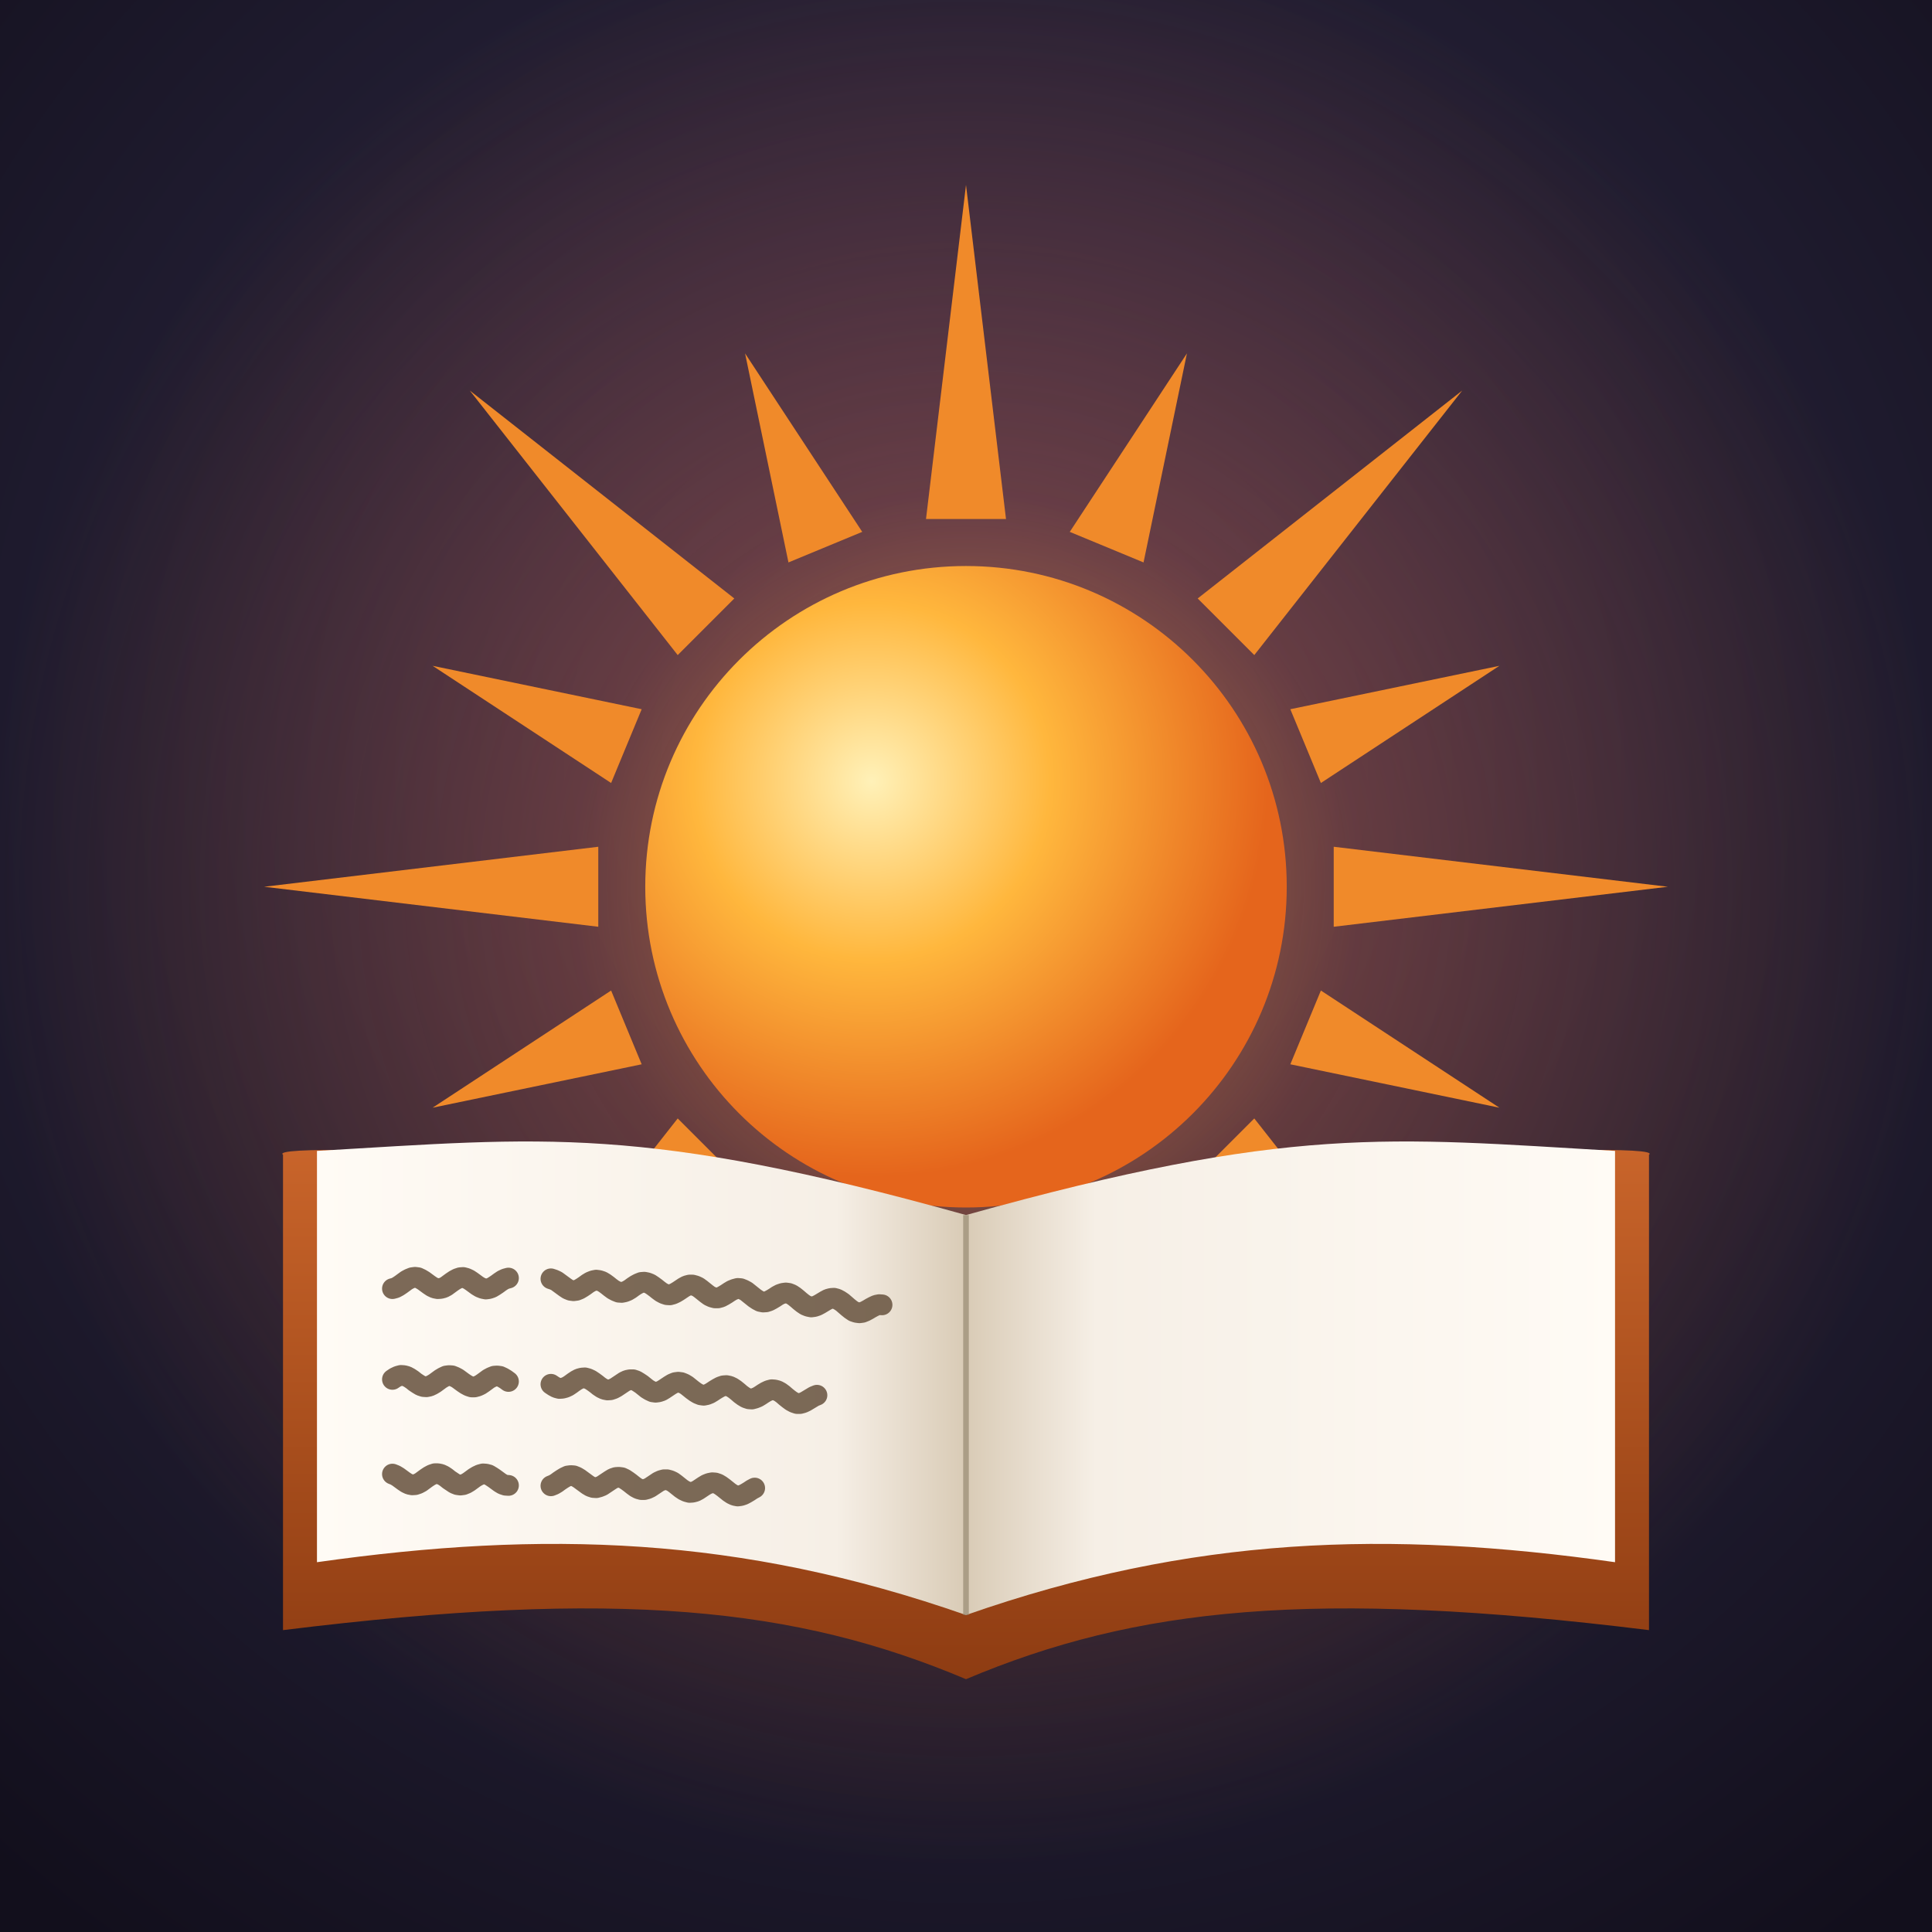
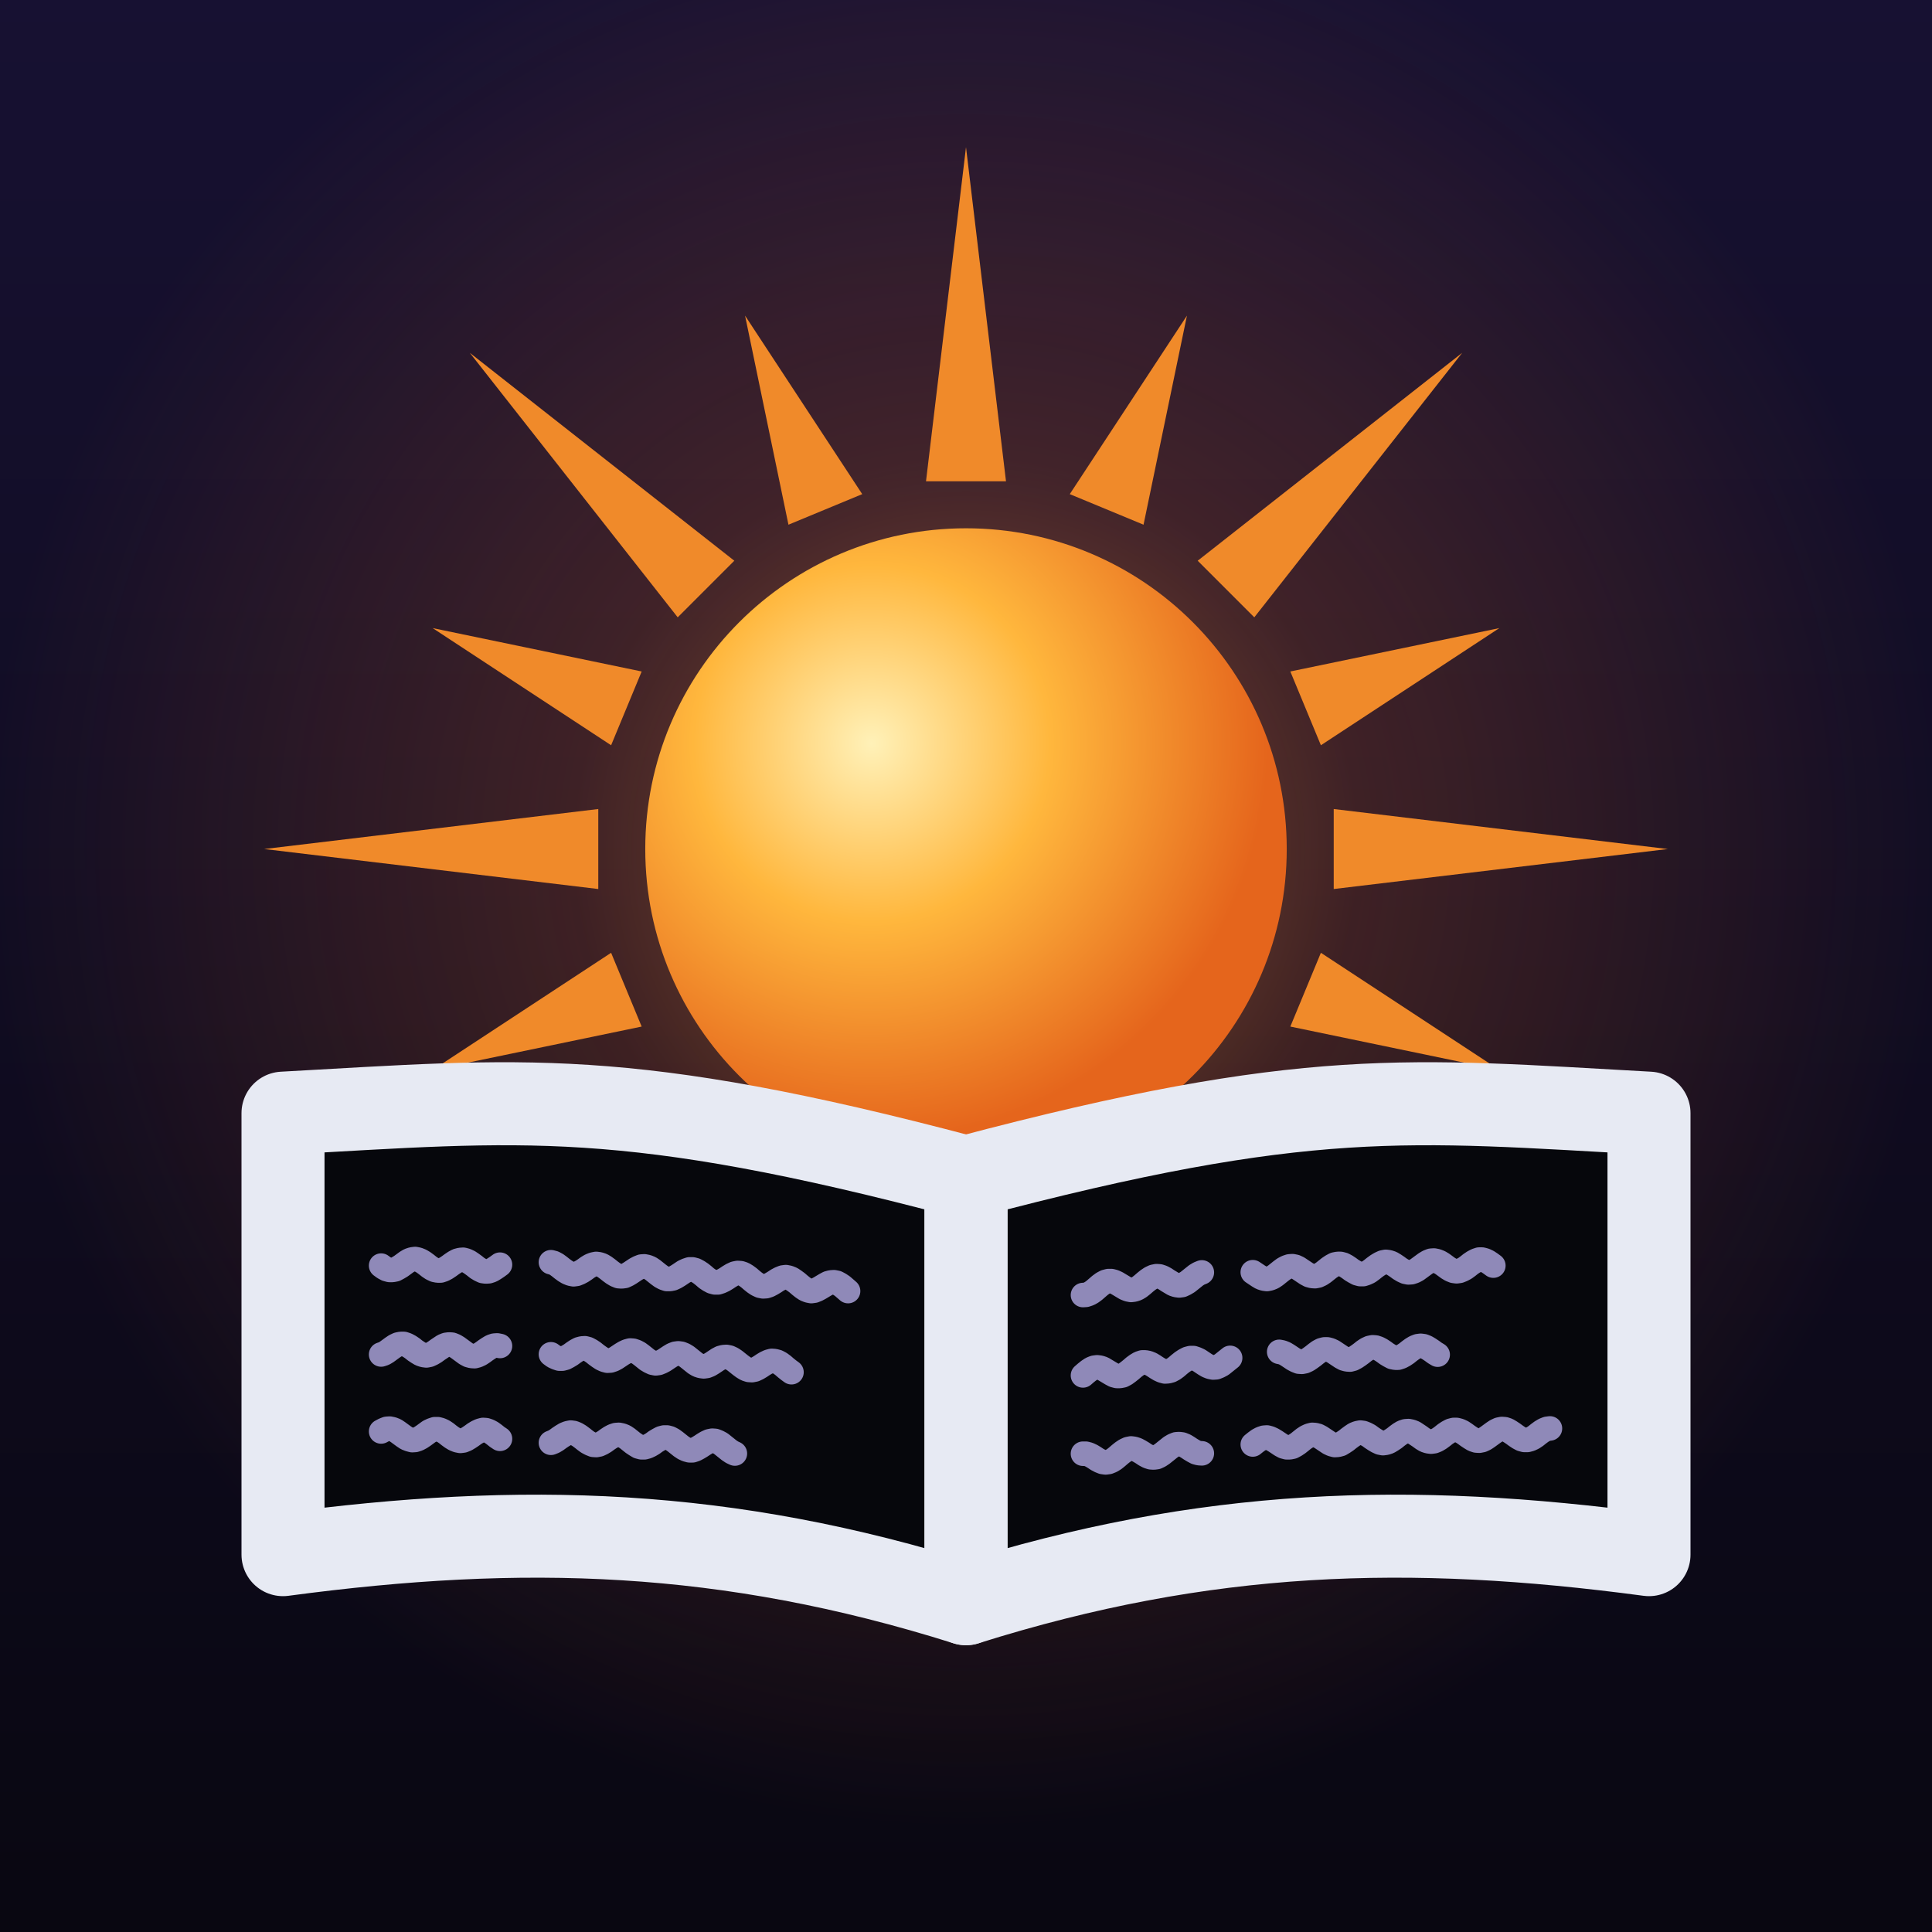
<svg xmlns="http://www.w3.org/2000/svg" viewBox="0 0 1024 1024" width="1024" height="1024">
  <defs>
-     <radialGradient id="sky" cx="50%" cy="40%" r="75%">
-       <stop offset="0" stop-color="#3B3161" />
-       <stop offset="0.55" stop-color="#221E33" />
-       <stop offset="1" stop-color="#120F1C" />
-     </radialGradient>
-     <radialGradient id="glow" cx="512" cy="470" r="520" gradientUnits="userSpaceOnUse">
-       <stop offset="0" stop-color="#FFB347" stop-opacity="0.75" />
-       <stop offset="0.4" stop-color="#E0692A" stop-opacity="0.30" />
+     <linearGradient id="ground" x1="0" y1="0" x2="0" y2="1">
+       <stop offset="0" stop-color="#171132" />
+       <stop offset="1" stop-color="#090711" />
+     </linearGradient>
+     <radialGradient id="glow" cx="512" cy="450" r="520" gradientUnits="userSpaceOnUse">
+       <stop offset="0" stop-color="#FFB347" stop-opacity="0.55" />
+       <stop offset="0.4" stop-color="#E0692A" stop-opacity="0.22" />
      <stop offset="1" stop-color="#E0692A" stop-opacity="0" />
    </radialGradient>
-     <radialGradient id="disc" cx="462" cy="414" r="210" gradientUnits="userSpaceOnUse">
+     <radialGradient id="disc" cx="462" cy="394" r="210" gradientUnits="userSpaceOnUse">
      <stop offset="0" stop-color="#FFF1B8" />
      <stop offset="0.45" stop-color="#FFB73D" />
      <stop offset="1" stop-color="#E5651C" />
    </radialGradient>
-     <linearGradient id="paperL" x1="0" y1="0" x2="1" y2="0">
-       <stop offset="0" stop-color="#FFFBF5" />
-       <stop offset="0.8" stop-color="#F6EFE6" />
-       <stop offset="1" stop-color="#D9CBB6" />
-     </linearGradient>
-     <linearGradient id="paperR" x1="1" y1="0" x2="0" y2="0">
-       <stop offset="0" stop-color="#FFFBF5" />
-       <stop offset="0.8" stop-color="#F6EFE6" />
-       <stop offset="1" stop-color="#D9CBB6" />
-     </linearGradient>
-     <linearGradient id="cover" x1="0" y1="0" x2="0" y2="1">
-       <stop offset="0" stop-color="#C8642A" />
-       <stop offset="1" stop-color="#8E3C12" />
-     </linearGradient>
  </defs>
-   <rect width="1024" height="1024" fill="url(#sky)" />
+   <rect width="1024" height="1024" fill="url(#ground)" />
  <rect width="1024" height="1024" fill="url(#glow)" />
-   <path d="M490.8,275.1 L512.0,98.0 L533.2,275.1 Z M567.0,281.9 L629.1,187.3 L606.1,298.1 Z M634.8,317.2 L775.0,207.0 L664.8,347.2 Z M683.9,375.9 L794.7,352.9 L700.1,415.0 Z M706.9,448.8 L884.0,470.0 L706.9,491.2 Z M700.1,525.0 L794.7,587.1 L683.9,564.1 Z M664.8,592.8 L775.0,733.0 L634.8,622.8 Z M606.1,641.9 L629.1,752.7 L567.0,658.1 Z M533.2,664.9 L512.0,842.0 L490.8,664.9 Z M457.0,658.1 L394.9,752.7 L417.9,641.9 Z M389.2,622.8 L249.0,733.0 L359.2,592.8 Z M340.1,564.1 L229.3,587.1 L323.9,525.0 Z M317.1,491.2 L140.0,470.0 L317.1,448.8 Z M323.9,415.0 L229.3,352.9 L340.1,375.9 Z M359.2,347.2 L249.0,207.0 L389.2,317.2 Z M417.9,298.1 L394.9,187.3 L457.0,281.9 Z" fill="#F08A2A" />
-   <circle cx="512" cy="470" r="170" fill="url(#disc)" />
-   <path d="M512,660 C432,614 138,604 150,612 L150,864 C328,842 422,852 512,890 C602,852 696,842 874,864 L874,612 C886,604 592,614 512,660 Z" fill="url(#cover)" />
-   <path d="M512,644 C340,596 288,603 168,610 L168,828 C288,811 392,814 512,856 Z" fill="url(#paperL)" />
-   <path d="M512,644 C684,596 736,603 856,610 L856,828 C736,811 632,814 512,856 Z" fill="url(#paperR)" />
-   <path d="M208.0,683.0 L209.5,682.6 L211.0,681.8 L212.5,680.8 L214.0,679.7 L215.5,678.6 L217.0,677.8 L218.5,677.2 L220.0,677.0 L221.5,677.2 L223.0,677.9 L224.5,678.8 L226.0,679.9 L227.5,681.0 L229.0,682.0 L230.5,682.7 L232.0,683.0 L233.5,682.9 L235.0,682.5 L236.5,681.7 L238.0,680.6 L239.5,679.5 L241.0,678.5 L242.5,677.7 L244.0,677.2 L245.5,677.1 L247.0,677.5 L248.5,678.2 L250.0,679.2 L251.5,680.3 L253.0,681.4 L254.5,682.3 L256.0,682.9 L257.5,683.2 L259.0,683.0 L260.5,682.5 L262.0,681.6 L263.5,680.6 L265.0,679.5 L266.5,678.5 L268.0,677.8 L269.5,677.4 M292.0,677.8 L293.5,678.3 L295.0,679.0 L296.5,680.1 L298.0,681.2 L299.5,682.3 L301.0,683.3 L302.5,683.9 L304.0,684.1 L305.5,683.9 L307.0,683.3 L308.5,682.4 L310.0,681.4 L311.5,680.3 L313.0,679.4 L314.5,678.8 L316.0,678.5 L317.5,678.7 L319.0,679.2 L320.5,680.1 L322.0,681.2 L323.5,682.4 L325.0,683.5 L326.5,684.3 L328.0,684.9 L329.5,685.0 L331.0,684.7 L332.5,684.1 L334.0,683.2 L335.5,682.1 L337.0,681.1 L338.5,680.3 L340.0,679.7 L341.5,679.6 L343.0,679.9 L344.5,680.5 L346.0,681.5 L347.5,682.6 L349.0,683.8 L350.5,684.9 L352.0,685.7 L353.5,686.2 L355.0,686.3 L356.5,685.9 L358.0,685.2 L359.5,684.3 L361.0,683.3 L362.5,682.3 L364.0,681.5 L365.5,681.1 L367.0,681.1 L368.5,681.5 L370.0,682.2 L371.5,683.3 L373.0,684.5 L374.5,685.7 L376.0,686.8 L377.5,687.5 L379.0,687.9 L380.5,687.9 L382.0,687.5 L383.5,686.7 L385.0,685.8 L386.5,684.8 L388.0,683.9 L389.5,683.3 L391.0,682.9 L392.5,683.0 L394.0,683.6 L395.5,684.4 L397.0,685.6 L398.5,686.8 L400.0,688.0 L401.5,689.0 L403.0,689.8 L404.5,690.1 L406.0,690.0 L407.5,689.5 L409.0,688.7 L410.5,687.8 L412.0,686.8 L413.5,686.0 L415.0,685.5 L416.5,685.3 L418.0,685.5 L419.5,686.1 L421.0,687.1 L422.5,688.3 L424.0,689.6 L425.5,690.8 L427.0,691.8 L428.5,692.4 L430.0,692.7 L431.5,692.5 L433.0,692.0 L434.5,691.2 L436.0,690.3 L437.5,689.4 L439.0,688.6 L440.5,688.2 L442.0,688.1 L443.5,688.5 L445.0,689.3 L446.5,690.3 L448.0,691.6 L449.5,692.9 L451.0,694.1 L452.5,695.1 L454.0,695.6 L455.5,695.8 L457.0,695.6 L458.5,695.0 L460.0,694.2 L461.5,693.3 L463.0,692.5 L464.5,691.8 L466.0,691.5 L467.5,691.6 M208.0,731.1 L209.5,730.1 L211.0,729.4 L212.5,729.0 L214.0,729.1 L215.5,729.5 L217.0,730.3 L218.5,731.3 L220.0,732.5 L221.5,733.5 L223.0,734.4 L224.5,734.9 L226.0,735.0 L227.5,734.7 L229.0,734.0 L230.5,733.1 L232.0,732.0 L233.5,730.9 L235.0,730.0 L236.5,729.3 L238.0,729.1 L239.5,729.2 L241.0,729.8 L242.5,730.6 L244.0,731.7 L245.5,732.8 L247.0,733.8 L248.5,734.6 L250.0,735.1 L251.5,735.1 L253.0,734.7 L254.5,734.0 L256.0,733.0 L257.5,731.9 L259.0,730.8 L260.5,730.0 L262.0,729.4 L263.5,729.3 L265.0,729.5 L266.5,730.2 L268.0,731.1 L269.5,732.2 M292.0,733.7 L293.5,734.7 L295.0,735.5 L296.5,735.9 L298.0,735.8 L299.5,735.4 L301.0,734.7 L302.5,733.7 L304.0,732.6 L305.5,731.6 L307.0,730.8 L308.5,730.4 L310.0,730.3 L311.5,730.7 L313.0,731.4 L314.5,732.4 L316.0,733.5 L317.5,734.7 L319.0,735.7 L320.5,736.4 L322.0,736.7 L323.5,736.6 L325.0,736.1 L326.5,735.3 L328.0,734.3 L329.5,733.3 L331.0,732.3 L332.5,731.6 L334.0,731.3 L335.5,731.3 L337.0,731.8 L338.5,732.7 L340.0,733.7 L341.5,734.9 L343.0,736.1 L344.5,737.0 L346.0,737.7 L347.5,737.9 L349.0,737.7 L350.5,737.2 L352.0,736.3 L353.5,735.3 L355.0,734.3 L356.5,733.4 L358.0,732.8 L359.5,732.6 L361.0,732.8 L362.5,733.4 L364.0,734.3 L365.5,735.5 L367.0,736.7 L368.5,737.8 L370.0,738.7 L371.5,739.3 L373.0,739.5 L374.5,739.2 L376.0,738.6 L377.5,737.7 L379.0,736.7 L380.5,735.8 L382.0,735.0 L383.5,734.5 L385.0,734.4 L386.5,734.7 L388.0,735.4 L389.5,736.4 L391.0,737.6 L392.5,738.9 L394.0,740.0 L395.5,740.9 L397.0,741.4 L398.5,741.5 L400.0,741.1 L401.5,740.5 L403.0,739.6 L404.5,738.6 L406.0,737.7 L407.5,737.0 L409.0,736.6 L410.5,736.7 L412.0,737.1 L413.5,737.9 L415.0,739.0 L416.5,740.3 L418.0,741.5 L419.5,742.6 L421.0,743.4 L422.5,743.9 L424.0,743.9 L425.5,743.5 L427.0,742.8 L428.5,741.9 L430.0,741.0 L431.5,740.1 L433.0,739.5 M208.0,781.3 L209.5,781.9 L211.0,782.8 L212.5,783.9 L214.0,785.0 L215.5,786.0 L217.0,786.7 L218.5,787.0 L220.0,786.9 L221.5,786.4 L223.0,785.6 L224.5,784.5 L226.0,783.4 L227.5,782.4 L229.0,781.6 L230.5,781.1 L232.0,781.1 L233.5,781.4 L235.0,782.1 L236.5,783.1 L238.0,784.3 L239.5,785.3 L241.0,786.3 L242.5,786.9 L244.0,787.1 L245.5,786.9 L247.0,786.3 L248.5,785.4 L250.0,784.3 L251.5,783.2 L253.0,782.3 L254.5,781.6 L256.0,781.2 L257.5,781.3 L259.0,781.7 L260.5,782.6 L262.0,783.6 L263.5,784.7 L265.0,785.8 L266.5,786.7 L268.0,787.2 L269.5,787.3 M292.0,787.5 L293.5,786.9 L295.0,786.0 L296.5,784.9 L298.0,783.9 L299.5,783.0 L301.0,782.3 L302.5,782.1 L304.0,782.2 L305.5,782.8 L307.0,783.7 L308.5,784.8 L310.0,785.9 L311.5,787.0 L313.0,787.9 L314.5,788.4 L316.0,788.5 L317.5,788.1 L319.0,787.5 L320.5,786.5 L322.0,785.5 L323.5,784.5 L325.0,783.6 L326.5,783.1 L328.0,783.0 L329.5,783.2 L331.0,783.9 L332.5,784.9 L334.0,786.0 L335.5,787.2 L337.0,788.3 L338.5,789.1 L340.0,789.5 L341.5,789.5 L343.0,789.1 L344.5,788.4 L346.0,787.4 L347.5,786.4 L349.0,785.4 L350.5,784.7 L352.0,784.3 L353.5,784.3 L355.0,784.7 L356.5,785.4 L358.0,786.5 L359.5,787.7 L361.0,788.9 L362.5,789.9 L364.0,790.6 L365.5,791.0 L367.0,790.9 L368.5,790.5 L370.0,789.7 L371.5,788.7 L373.0,787.7 L374.5,786.8 L376.0,786.2 L377.5,785.9 L379.0,786.0 L380.5,786.5 L382.0,787.4 L383.5,788.5 L385.0,789.7 L386.5,790.9 L388.0,791.9 L389.5,792.6 L391.0,792.9 L392.5,792.7 L394.0,792.2 L395.5,791.4 L397.0,790.5 L398.5,789.5 L400.0,788.7" fill="none" stroke="#6E5A46" stroke-width="11" stroke-linecap="round" stroke-linejoin="round" opacity="0.9" />
-   <path d="M512,644 L512,856" stroke="#8C7F66" stroke-width="3" opacity="0.6" />
+   <path d="M490.8,255.1 L512.0,78.0 L533.2,255.1 Z M567.0,261.9 L629.1,167.3 L606.1,278.1 Z M634.8,297.2 L775.0,187.0 L664.8,327.2 Z M683.9,355.9 L794.7,332.9 L700.1,395.0 Z M706.9,428.8 L884.0,450.0 L706.9,471.2 Z M700.1,505.0 L794.7,567.1 L683.9,544.1 Z M664.8,572.8 L775.0,713.0 L634.8,602.8 Z M606.1,621.9 L629.1,732.7 L567.0,638.1 Z M533.2,644.9 L512.0,822.0 L490.8,644.9 Z M457.0,638.1 L394.9,732.7 L417.9,621.9 Z M389.2,602.8 L249.0,713.0 L359.2,572.8 Z M340.1,544.1 L229.3,567.1 L323.9,505.0 Z M317.1,471.2 L140.0,450.0 L317.1,428.8 Z M323.9,395.0 L229.3,332.9 L340.1,355.9 Z M359.2,327.2 L249.0,187.0 L389.2,297.2 Z M417.9,278.1 L394.9,167.3 L457.0,261.9 Z" fill="#F08A2A" />
+   <circle cx="512" cy="450" r="170" fill="url(#disc)" />
+   <path d="M512,624 C331,576 277,583 150,590 L150,824 C277,807 385,810 512,850 Z" fill="#06070C" />
+   <path d="M512,624 C693,576 747,583 874,590 L874,824 C747,807 639,810 512,850 Z" fill="#06070C" />
+   <path d="M202.0,670.8 L203.5,671.9 L205.0,672.7 L206.5,673.1 L208.0,673.1 L209.5,672.8 L211.0,672.0 L212.5,671.1 L214.0,670.0 L215.5,668.9 L217.0,668.0 L218.5,667.5 L220.0,667.3 L221.5,667.6 L223.0,668.2 L224.5,669.1 L226.0,670.2 L227.5,671.4 L229.0,672.4 L230.5,673.1 L232.0,673.4 L233.5,673.4 L235.0,672.9 L236.5,672.1 L238.0,671.1 L239.5,670.0 L241.0,669.0 L242.5,668.2 L244.0,667.8 L245.5,667.7 L247.0,668.1 L248.5,668.8 L250.0,669.8 L251.5,670.9 L253.0,672.1 L254.5,673.0 L256.0,673.7 L257.5,673.9 L259.0,673.8 L260.5,673.3 L262.0,672.4 L263.5,671.4 L265.0,670.3 M292.0,669.0 L293.5,669.4 L295.0,670.2 L296.5,671.3 L298.0,672.5 L299.5,673.6 L301.0,674.5 L302.5,675.1 L304.0,675.4 L305.5,675.2 L307.0,674.6 L308.5,673.8 L310.0,672.8 L311.5,671.7 L313.0,670.8 L314.5,670.2 L316.0,669.9 L317.5,670.1 L319.0,670.6 L320.5,671.5 L322.0,672.6 L323.5,673.8 L325.0,674.9 L326.5,675.8 L328.0,676.4 L329.5,676.5 L331.0,676.3 L332.5,675.6 L334.0,674.7 L335.5,673.7 L337.0,672.7 L338.5,671.9 L340.0,671.3 L341.5,671.2 L343.0,671.5 L344.5,672.1 L346.0,673.1 L347.5,674.3 L349.0,675.5 L350.5,676.6 L352.0,677.4 L353.5,677.9 L355.0,677.9 L356.5,677.6 L358.0,676.9 L359.5,676.0 L361.0,675.0 L362.5,674.0 L364.0,673.3 L365.5,672.8 L367.0,672.8 L368.5,673.2 L370.0,674.0 L371.5,675.0 L373.0,676.2 L374.5,677.5 L376.0,678.5 L377.5,679.3 L379.0,679.7 L380.5,679.7 L382.0,679.2 L383.5,678.5 L385.0,677.6 L386.5,676.6 L388.0,675.7 L389.5,675.0 L391.0,674.7 L392.5,674.8 L394.0,675.3 L395.5,676.2 L397.0,677.3 L398.5,678.6 L400.0,679.8 L401.5,680.8 L403.0,681.5 L404.5,681.8 L406.0,681.7 L407.5,681.2 L409.0,680.4 L410.5,679.5 L412.0,678.5 L413.5,677.7 L415.0,677.1 L416.5,676.9 L418.0,677.2 L419.5,677.8 L421.0,678.8 L422.5,679.9 L424.0,681.2 L425.5,682.4 L427.0,683.4 L428.5,684.0 L430.0,684.3 L431.5,684.1 L433.0,683.5 L434.5,682.7 L436.0,681.8 L437.5,680.9 L439.0,680.1 L440.5,679.7 L442.0,679.6 L443.5,679.9 L445.0,680.7 L446.5,681.7 L448.0,683.0 L449.5,684.3 M202.0,717.9 L203.5,717.4 L205.0,716.5 L206.5,715.4 L208.0,714.3 L209.5,713.3 L211.0,712.6 L212.5,712.3 L214.0,712.3 L215.5,712.8 L217.0,713.6 L218.5,714.6 L220.0,715.8 L221.5,716.8 L223.0,717.7 L224.5,718.2 L226.0,718.4 L227.5,718.1 L229.0,717.4 L230.5,716.5 L232.0,715.4 L233.5,714.4 L235.0,713.4 L236.5,712.8 L238.0,712.6 L239.5,712.7 L241.0,713.3 L242.5,714.2 L244.0,715.3 L245.5,716.4 L247.0,717.5 L248.5,718.3 L250.0,718.7 L251.5,718.8 L253.0,718.4 L254.5,717.7 L256.0,716.7 L257.5,715.6 L259.0,714.6 L260.5,713.7 L262.0,713.2 L263.5,713.1 L265.0,713.4 M292.0,717.8 L293.5,718.9 L295.0,719.6 L296.5,720.1 L298.0,720.1 L299.5,719.7 L301.0,718.9 L302.5,718.0 L304.0,716.9 L305.5,715.9 L307.0,715.1 L308.5,714.7 L310.0,714.6 L311.5,715.0 L313.0,715.8 L314.5,716.8 L316.0,718.0 L317.5,719.1 L319.0,720.1 L320.5,720.8 L322.0,721.2 L323.5,721.1 L325.0,720.6 L326.5,719.8 L328.0,718.8 L329.5,717.8 L331.0,716.9 L332.5,716.2 L334.0,715.8 L335.5,715.9 L337.0,716.4 L338.5,717.2 L340.0,718.3 L341.5,719.5 L343.0,720.7 L344.5,721.6 L346.0,722.3 L347.5,722.6 L349.0,722.4 L350.5,721.8 L352.0,721.0 L353.5,720.0 L355.0,719.0 L356.5,718.1 L358.0,717.5 L359.5,717.3 L361.0,717.5 L362.5,718.1 L364.0,719.0 L365.5,720.2 L367.0,721.4 L368.5,722.6 L370.0,723.5 L371.5,724.0 L373.0,724.2 L374.5,724.0 L376.0,723.4 L377.5,722.5 L379.0,721.5 L380.5,720.5 L382.0,719.7 L383.5,719.3 L385.0,719.2 L386.5,719.5 L388.0,720.2 L389.5,721.2 L391.0,722.4 L392.5,723.6 L394.0,724.7 L395.5,725.6 L397.0,726.1 L398.5,726.2 L400.0,725.9 L401.5,725.2 L403.0,724.3 L404.5,723.3 L406.0,722.4 L407.5,721.7 L409.0,721.3 L410.5,721.4 L412.0,721.8 L413.5,722.6 L415.0,723.7 L416.5,725.0 L418.0,726.2 L419.5,727.3 M202.0,758.7 L203.5,757.9 L205.0,757.3 L206.5,757.2 L208.0,757.5 L209.5,758.1 L211.0,759.1 L212.5,760.2 L214.0,761.3 L215.5,762.3 L217.0,762.9 L218.5,763.3 L220.0,763.2 L221.5,762.7 L223.0,761.9 L224.5,760.9 L226.0,759.8 L227.5,758.7 L229.0,758.0 L230.5,757.5 L232.0,757.5 L233.5,757.9 L235.0,758.6 L236.5,759.6 L238.0,760.8 L239.5,761.9 L241.0,762.8 L242.5,763.4 L244.0,763.7 L245.5,763.5 L247.0,762.9 L248.5,762.0 L250.0,761.0 L251.5,759.9 L253.0,759.0 L254.5,758.3 L256.0,757.9 L257.5,758.0 L259.0,758.5 L260.5,759.3 L262.0,760.4 L263.5,761.6 L265.0,762.6 M292.0,764.7 L293.5,764.1 L295.0,763.2 L296.5,762.1 L298.0,761.1 L299.5,760.2 L301.0,759.6 L302.5,759.3 L304.0,759.5 L305.5,760.1 L307.0,761.0 L308.5,762.1 L310.0,763.3 L311.5,764.4 L313.0,765.2 L314.5,765.8 L316.0,765.9 L317.5,765.6 L319.0,764.9 L320.5,764.0 L322.0,762.9 L323.5,761.9 L325.0,761.1 L326.5,760.6 L328.0,760.5 L329.5,760.8 L331.0,761.4 L332.5,762.4 L334.0,763.6 L335.5,764.8 L337.0,765.8 L338.5,766.7 L340.0,767.1 L341.5,767.1 L343.0,766.7 L344.5,766.0 L346.0,765.1 L347.5,764.0 L349.0,763.1 L350.5,762.3 L352.0,761.9 L353.5,761.9 L355.0,762.3 L356.5,763.1 L358.0,764.2 L359.5,765.4 L361.0,766.6 L362.5,767.6 L364.0,768.3 L365.5,768.7 L367.0,768.7 L368.5,768.2 L370.0,767.4 L371.5,766.5 L373.0,765.5 L374.5,764.6 L376.0,763.9 L377.5,763.6 L379.0,763.7 L380.5,764.3 L382.0,765.1 L383.5,766.3 L385.0,767.5 L386.5,768.7 L388.0,769.7 L389.5,770.4 M574.0,686.4 L575.5,686.3 L577.0,685.8 L578.5,685.0 L580.0,683.9 L581.5,682.6 L583.0,681.3 L584.5,680.2 L586.0,679.4 L587.5,679.0 L589.0,679.0 L590.5,679.4 L592.0,680.1 L593.5,681.0 L595.0,681.9 L596.5,682.8 L598.0,683.4 L599.5,683.7 L601.0,683.5 L602.5,683.0 L604.0,682.1 L605.5,680.9 L607.0,679.6 L608.5,678.4 L610.0,677.4 L611.5,676.7 L613.0,676.4 L614.5,676.5 L616.0,677.0 L617.5,677.8 L619.0,678.8 L620.5,679.7 L622.0,680.6 L623.5,681.1 L625.0,681.3 L626.5,681.1 L628.0,680.4 L629.5,679.5 L631.0,678.3 L632.5,677.1 L634.0,675.9 L635.5,675.0 L637.0,674.4 M664.0,674.3 L665.5,675.3 L667.0,676.3 L668.5,677.2 L670.0,677.7 L671.5,677.9 L673.0,677.6 L674.5,677.0 L676.0,676.0 L677.5,674.8 L679.0,673.6 L680.5,672.5 L682.0,671.7 L683.5,671.2 L685.0,671.1 L686.5,671.4 L688.0,672.1 L689.5,673.1 L691.0,674.1 L692.5,675.1 L694.0,675.9 L695.5,676.3 L697.0,676.4 L698.5,676.1 L700.0,675.4 L701.5,674.4 L703.0,673.2 L704.5,672.0 L706.0,671.0 L707.5,670.2 L709.0,669.9 L710.5,669.9 L712.0,670.3 L713.5,671.1 L715.0,672.1 L716.5,673.2 L718.0,674.1 L719.5,674.9 L721.0,675.3 L722.5,675.3 L724.0,674.8 L725.5,674.1 L727.0,673.0 L728.5,671.8 L730.0,670.7 L731.5,669.8 L733.0,669.1 L734.5,668.8 L736.0,669.0 L737.5,669.5 L739.0,670.4 L740.5,671.4 L742.0,672.5 L743.5,673.4 L745.0,674.1 L746.5,674.4 L748.0,674.3 L749.5,673.8 L751.0,673.0 L752.5,671.9 L754.0,670.8 L755.5,669.7 L757.0,668.8 L758.5,668.2 L760.0,668.1 L761.5,668.4 L763.0,669.0 L764.5,669.9 L766.0,671.0 L767.5,672.1 L769.0,673.0 L770.5,673.6 L772.0,673.8 L773.5,673.6 L775.0,673.0 L776.5,672.2 L778.0,671.1 L779.5,669.9 L781.0,668.9 L782.5,668.1 L784.0,667.6 L785.5,667.6 L787.0,668.0 L788.5,668.7 L790.0,669.7 L791.5,670.8 M574.0,729.0 L575.5,727.7 L577.0,726.5 L578.5,725.5 L580.0,724.9 L581.5,724.7 L583.0,724.9 L584.5,725.4 L586.0,726.3 L587.5,727.2 L589.0,728.1 L590.5,728.9 L592.0,729.3 L593.5,729.3 L595.0,729.0 L596.5,728.2 L598.0,727.1 L599.5,725.9 L601.0,724.6 L602.5,723.5 L604.0,722.6 L605.5,722.1 L607.0,722.1 L608.5,722.4 L610.0,723.0 L611.5,723.9 L613.0,724.9 L614.5,725.8 L616.0,726.5 L617.5,726.9 L619.0,726.8 L620.5,726.4 L622.0,725.6 L623.5,724.5 L625.0,723.2 L626.5,722.0 L628.0,721.0 L629.5,720.2 L631.0,719.8 L632.5,719.8 L634.0,720.3 L635.5,721.0 L637.0,722.0 L638.5,723.0 L640.0,723.9 L641.5,724.5 L643.0,724.8 L644.5,724.7 L646.0,724.1 L647.5,723.3 L649.0,722.1 L650.5,720.9 L652.0,719.7 M678.0,716.5 L679.5,716.8 L681.0,717.4 L682.5,718.3 L684.0,719.3 L685.5,720.3 L687.0,721.1 L688.5,721.7 L690.0,721.8 L691.5,721.5 L693.0,720.8 L694.5,719.8 L696.0,718.7 L697.5,717.5 L699.0,716.4 L700.5,715.6 L702.0,715.2 L703.5,715.2 L705.0,715.6 L706.5,716.3 L708.0,717.3 L709.5,718.3 L711.0,719.3 L712.5,720.1 L714.0,720.5 L715.5,720.6 L717.0,720.2 L718.5,719.4 L720.0,718.4 L721.5,717.3 L723.0,716.1 L724.5,715.1 L726.0,714.4 L727.5,714.1 L729.0,714.2 L730.5,714.7 L732.0,715.5 L733.5,716.5 L735.0,717.6 L736.5,718.5 L738.0,719.3 L739.5,719.6 L741.0,719.6 L742.5,719.1 L744.0,718.3 L745.5,717.3 L747.0,716.1 L748.5,715.0 L750.0,714.1 L751.5,713.5 L753.0,713.3 L754.5,713.5 L756.0,714.1 L757.5,715.0 L759.0,716.0 L760.5,717.1 L762.0,718.0 M574.0,770.5 L575.5,770.5 L577.0,770.9 L578.5,771.6 L580.0,772.5 L581.5,773.5 L583.0,774.3 L584.5,774.9 L586.0,775.1 L587.5,774.9 L589.0,774.3 L590.5,773.4 L592.0,772.2 L593.5,770.9 L595.0,769.7 L596.5,768.7 L598.0,768.0 L599.5,767.7 L601.0,767.9 L602.5,768.4 L604.0,769.2 L605.5,770.1 L607.0,771.1 L608.5,771.9 L610.0,772.4 L611.5,772.5 L613.0,772.3 L614.5,771.6 L616.0,770.6 L617.5,769.4 L619.0,768.2 L620.5,767.0 L622.0,766.1 L623.5,765.5 L625.0,765.4 L626.5,765.6 L628.0,766.2 L629.5,767.1 L631.0,768.1 L632.5,769.0 L634.0,769.8 L635.5,770.2 L637.0,770.3 M664.0,765.6 L665.5,764.4 L667.0,763.3 L668.5,762.5 L670.0,762.0 L671.5,761.9 L673.0,762.3 L674.5,763.0 L676.0,763.9 L677.5,764.9 L679.0,765.9 L680.5,766.7 L682.0,767.1 L683.5,767.1 L685.0,766.8 L686.5,766.0 L688.0,765.0 L689.5,763.8 L691.0,762.6 L692.5,761.6 L694.0,760.9 L695.5,760.5 L697.0,760.6 L698.5,761.0 L700.0,761.8 L701.5,762.8 L703.0,763.8 L704.5,764.8 L706.0,765.5 L707.5,765.9 L709.0,765.8 L710.5,765.4 L712.0,764.5 L713.5,763.5 L715.0,762.3 L716.5,761.2 L718.0,760.2 L719.5,759.6 L721.0,759.3 L722.5,759.5 L724.0,760.1 L725.5,760.9 L727.0,762.0 L728.5,763.0 L730.0,763.9 L731.5,764.6 L733.0,764.9 L734.5,764.7 L736.0,764.2 L737.5,763.3 L739.0,762.3 L740.5,761.1 L742.0,760.0 L743.5,759.1 L745.0,758.6 L746.5,758.5 L748.0,758.8 L749.5,759.4 L751.0,760.4 L752.5,761.4 L754.0,762.5 L755.5,763.4 L757.0,763.9 L758.5,764.1 L760.0,763.9 L761.5,763.3 L763.0,762.4 L764.5,761.3 L766.0,760.1 L767.5,759.1 L769.0,758.3 L770.5,757.9 L772.0,757.9 L773.5,758.3 L775.0,759.0 L776.5,760.0 L778.0,761.1 L779.5,762.1 L781.0,763.0 L782.5,763.5 L784.0,763.6 L785.5,763.3 L787.0,762.6 L788.5,761.6 L790.0,760.5 L791.5,759.4 L793.0,758.4 L794.5,757.7 L796.0,757.4 L797.5,757.5 L799.0,758.0 L800.5,758.9 L802.0,759.9 L803.5,761.0 L805.0,762.0 L806.5,762.8 L808.0,763.2 L809.5,763.2 L811.0,762.8 L812.5,762.1 L814.0,761.1 L815.5,759.9 L817.0,758.8 L818.5,757.9 L820.0,757.3 L821.5,757.1" fill="none" stroke="#8F89B8" stroke-width="13" stroke-linecap="round" stroke-linejoin="round" />
+   <path d="M512,624 C331,576 277,583 150,590 L150,824 C277,807 385,810 512,850 Z" fill="none" stroke="#E7EAF3" stroke-width="44" stroke-linejoin="round" />
+   <path d="M512,624 C693,576 747,583 874,590 L874,824 C747,807 639,810 512,850 Z" fill="none" stroke="#E7EAF3" stroke-width="44" stroke-linejoin="round" />
</svg>
